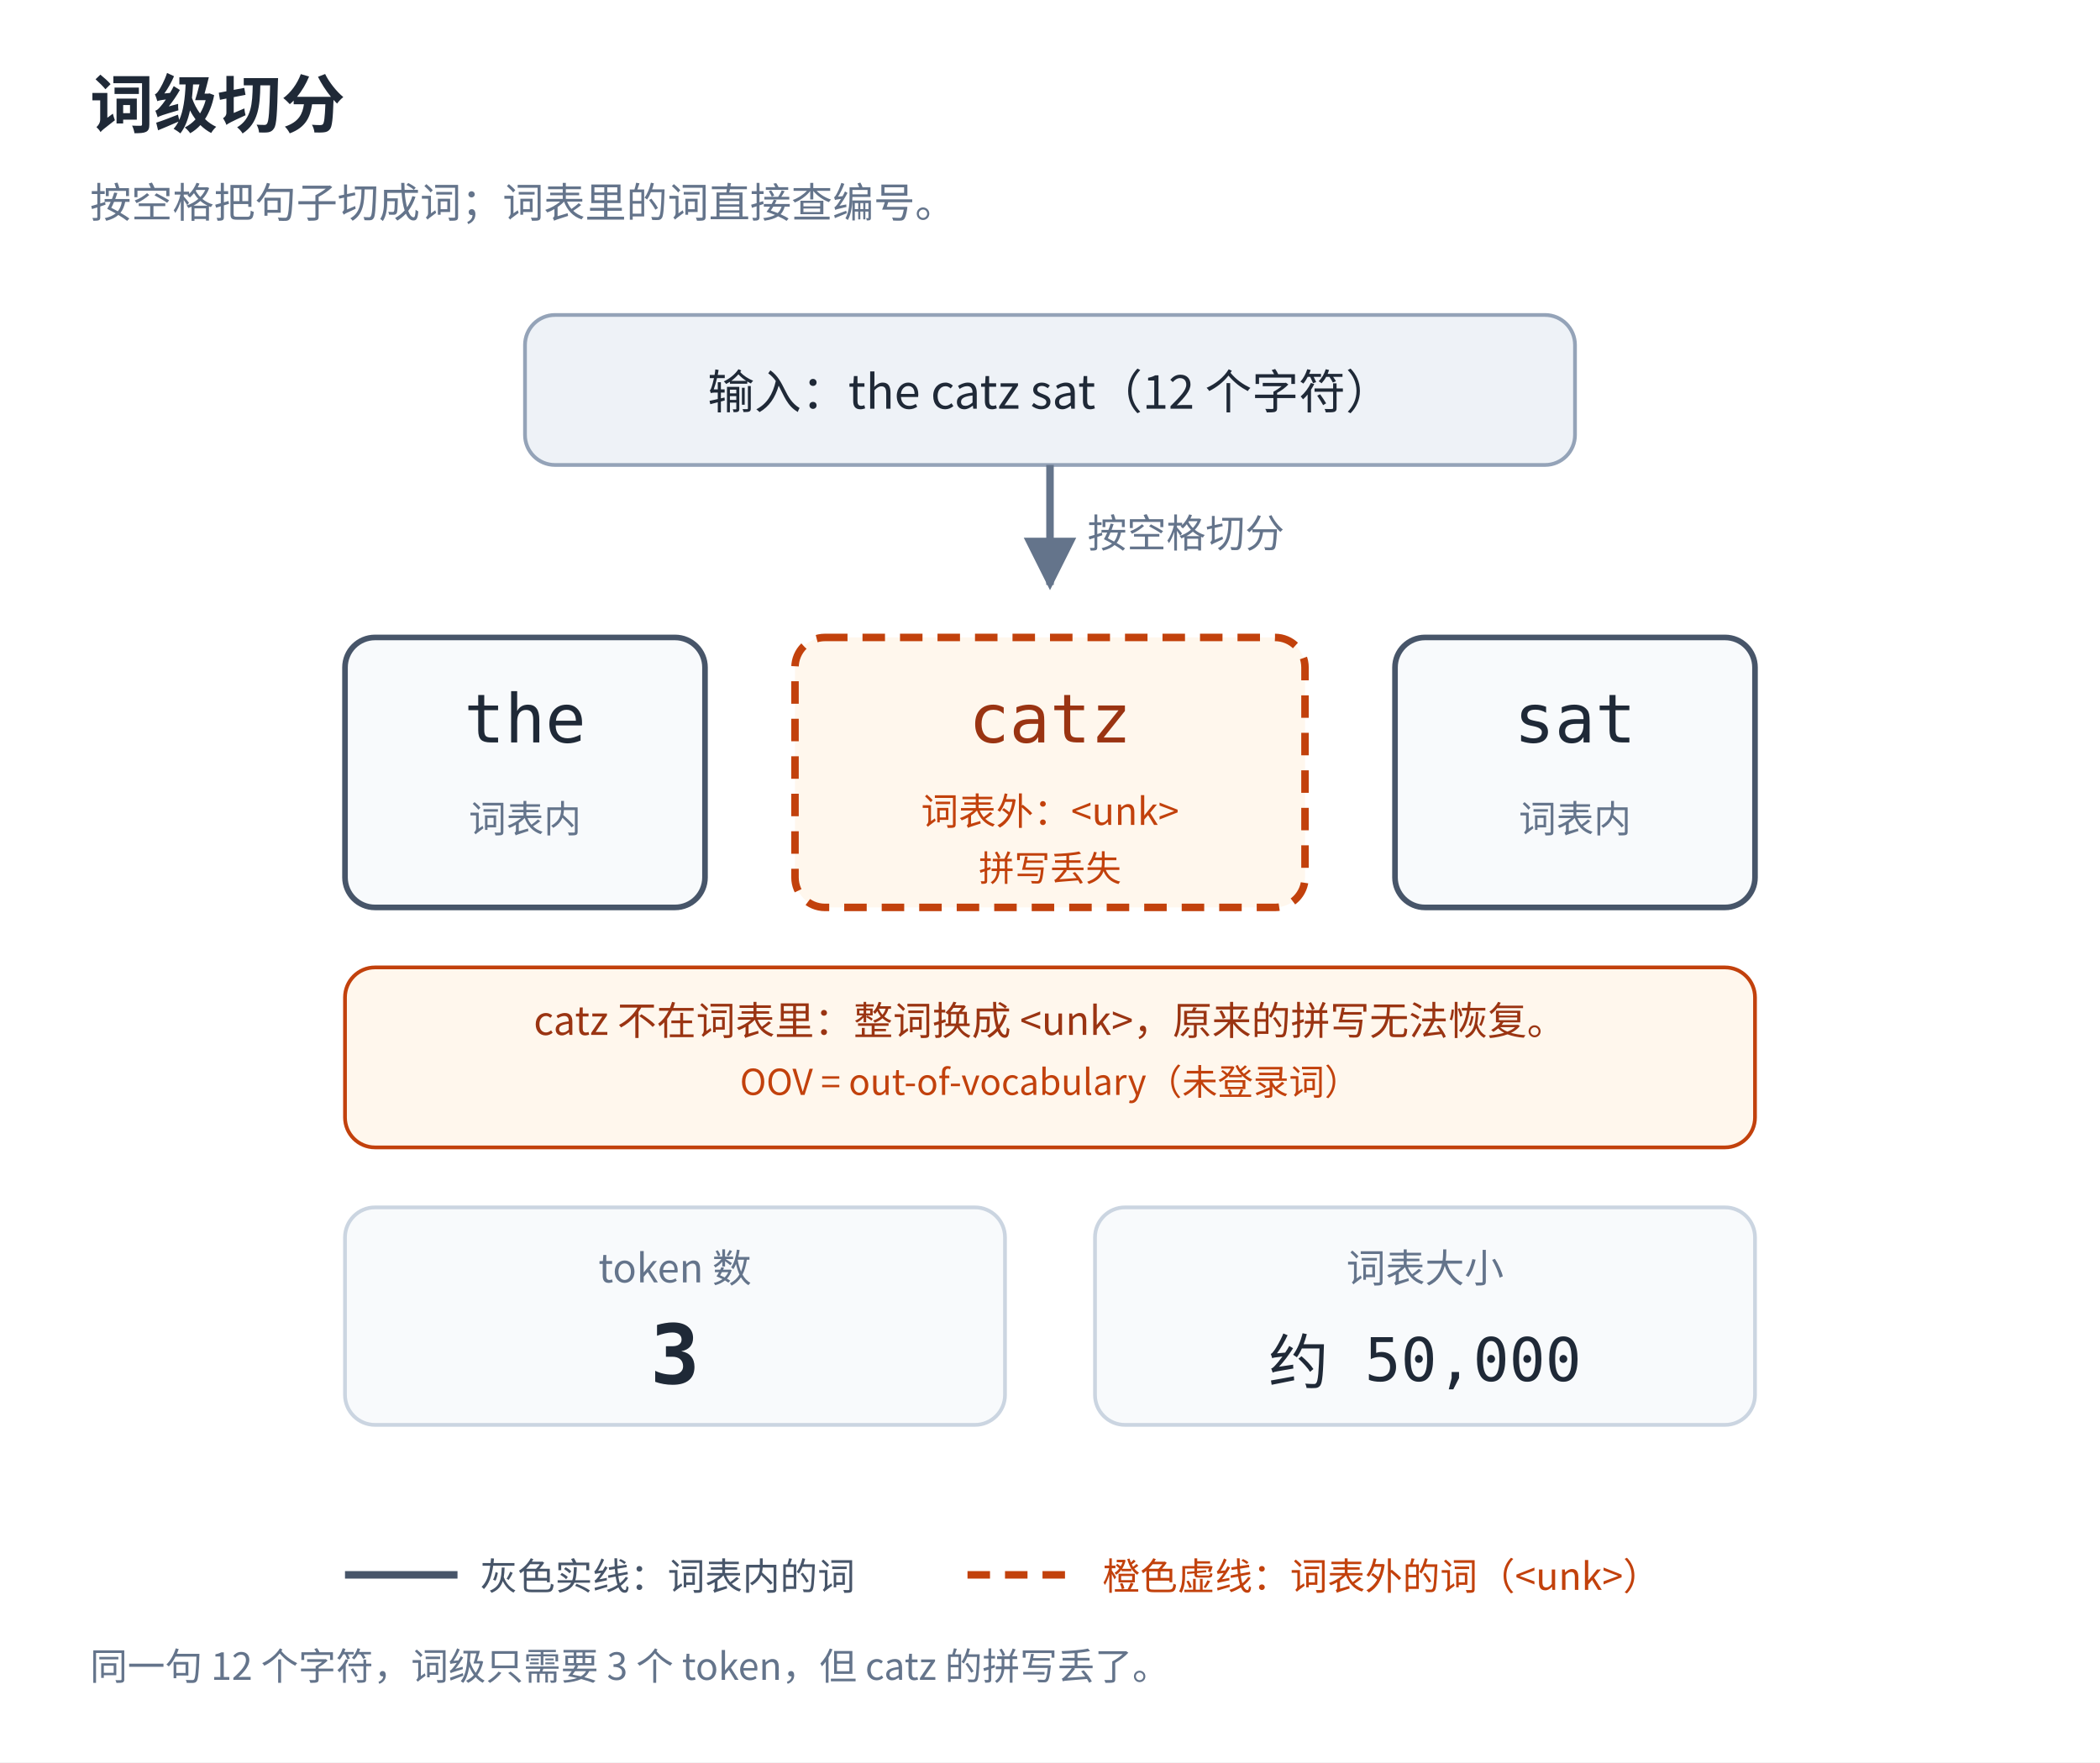
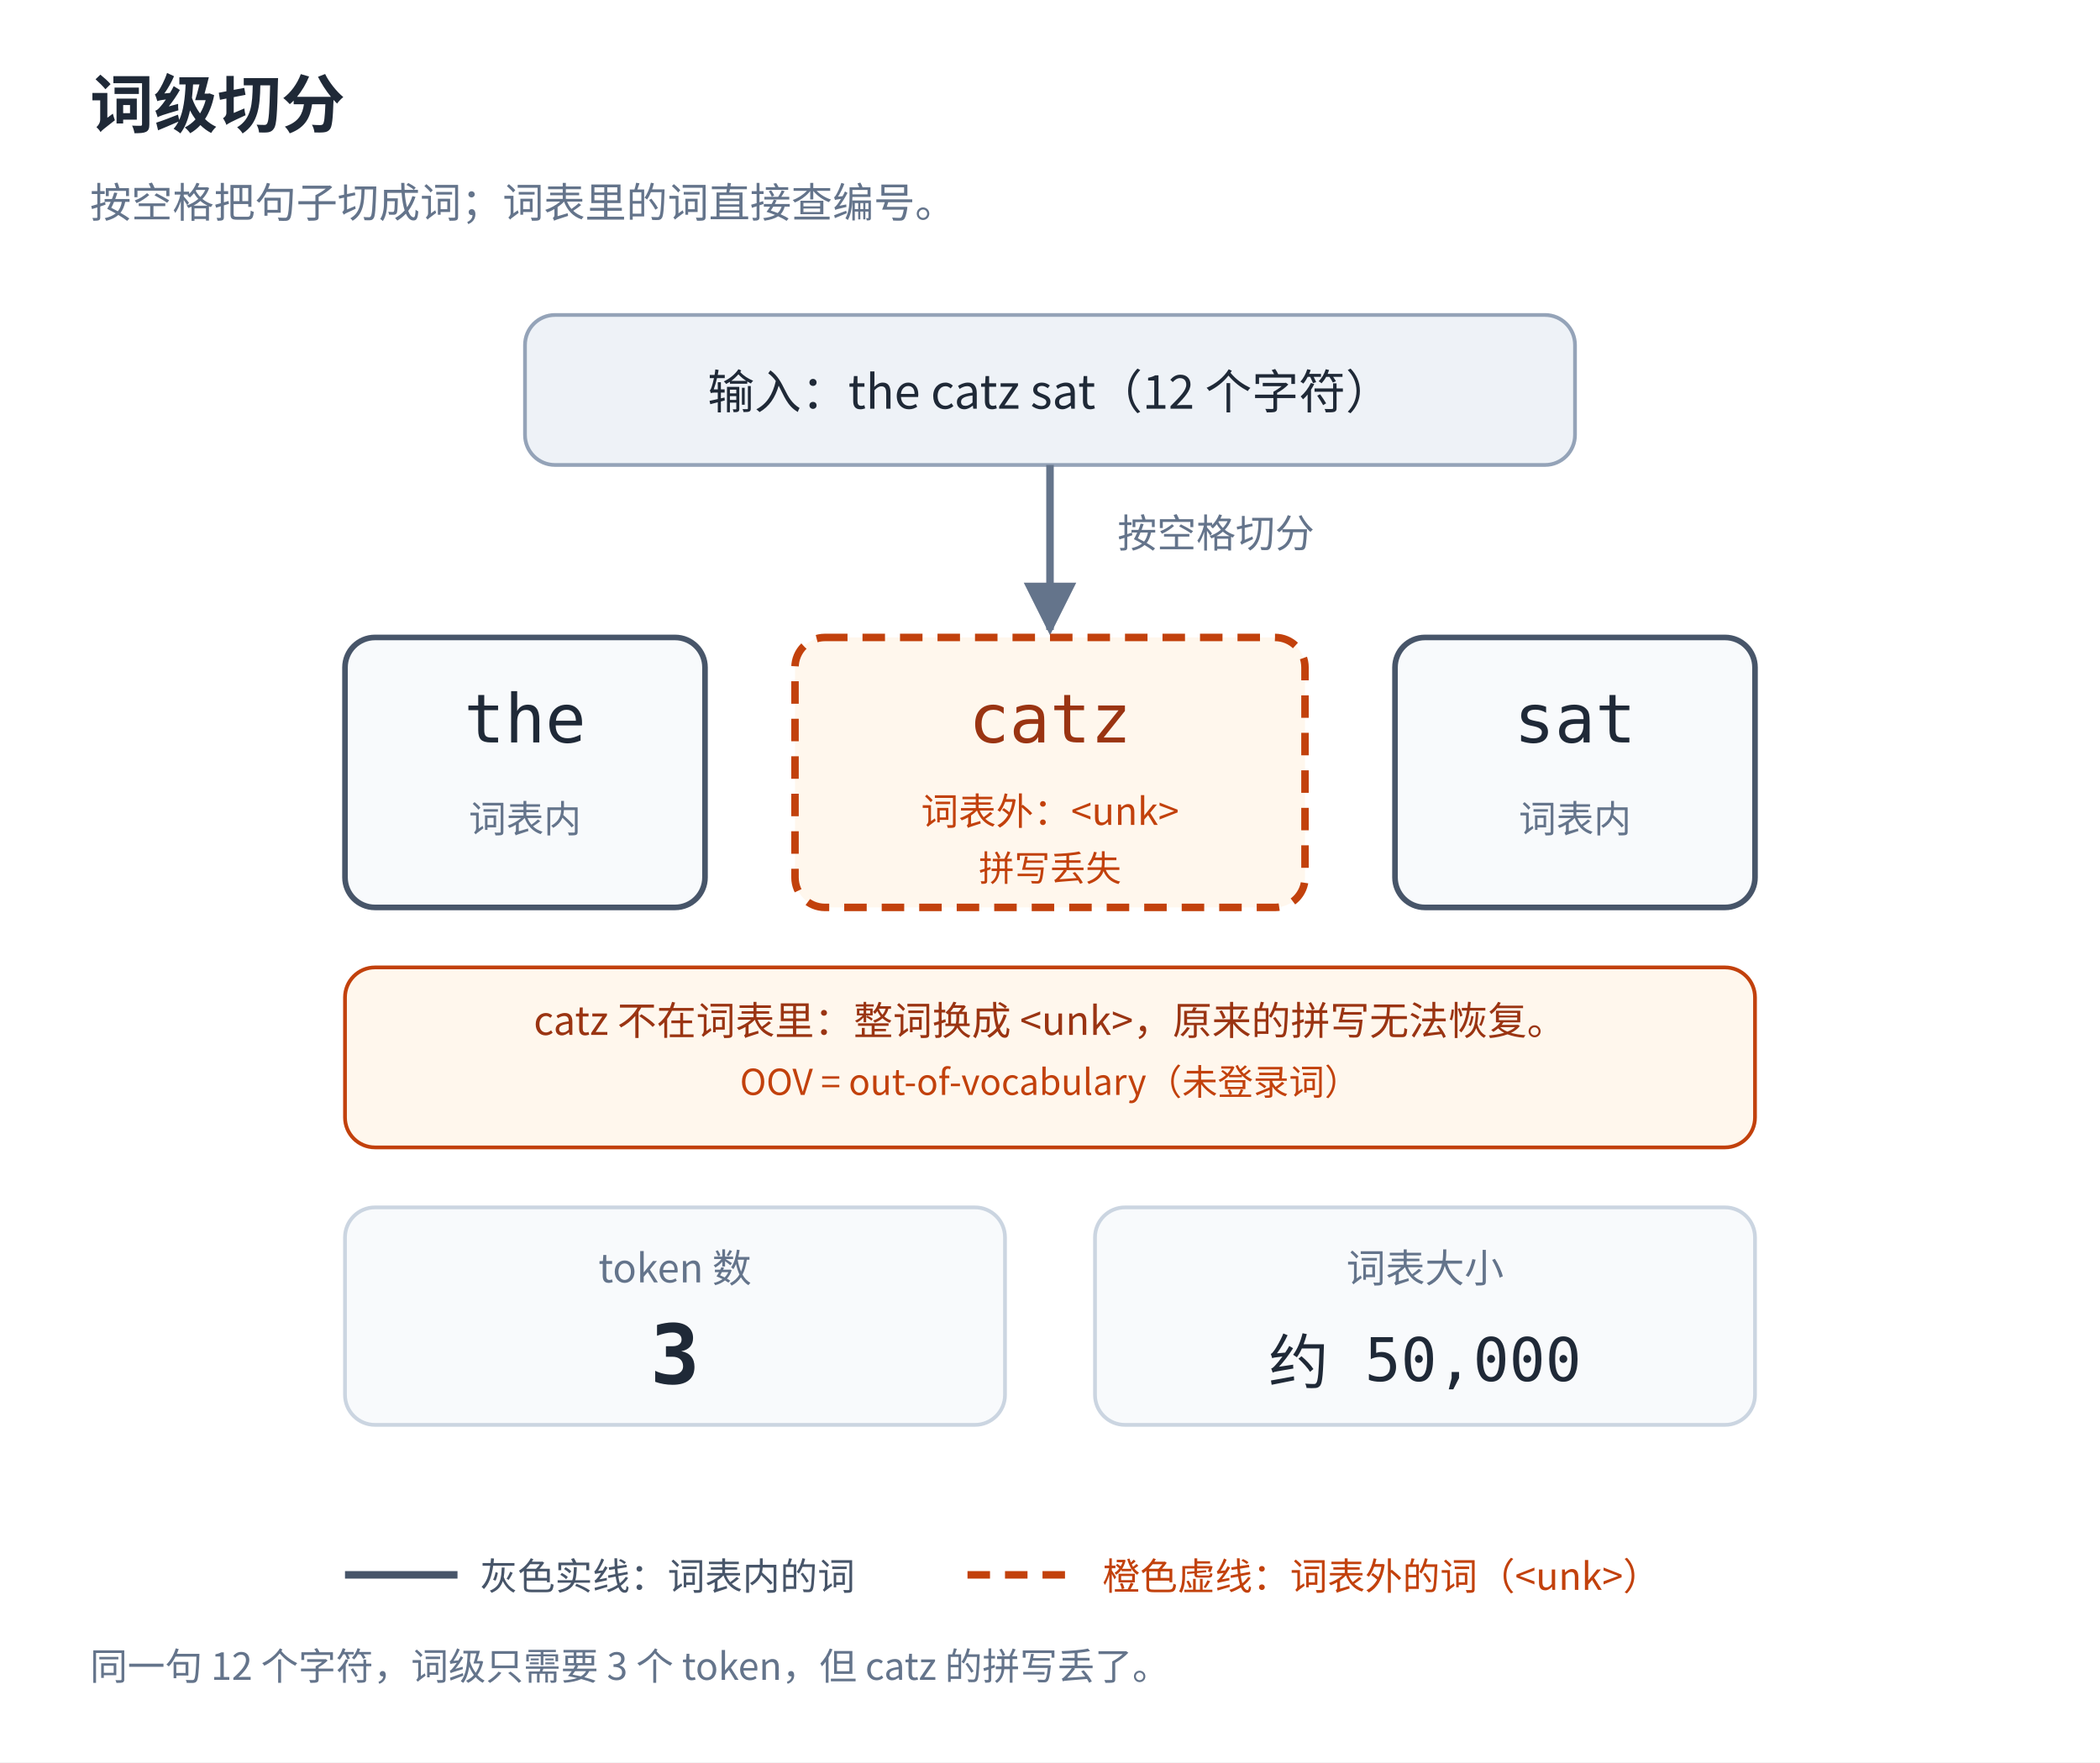
<svg xmlns="http://www.w3.org/2000/svg" viewBox="0 0 560 470" role="img" aria-labelledby="title desc">
  <rect width="560" height="470" fill="#ffffff" />
  <text x="24" y="34" font-family="system-ui, 'Noto Sans CJK SC', sans-serif" font-size="17" font-weight="600" fill="#1f2937">词级切分</text>
  <text x="24" y="58" font-family="system-ui, 'Noto Sans CJK SC', sans-serif" font-size="11" fill="#64748b">按空格把句子切成词；词表里的词直接查编号。</text>
  <rect x="140" y="84" width="280" height="40" rx="8" fill="#eef2f7" stroke="#94a3b8" />
  <text x="280" y="109" text-anchor="middle" font-family="system-ui, 'Noto Sans CJK SC', sans-serif" font-size="12.5" fill="#1f2937">输入：the catz sat（12 个字符）</text>
-   <line x1="280" y1="124" x2="280" y2="156" stroke="#64748b" stroke-width="2" marker-end="url(#arrow)" />
-   <text x="290" y="146" font-family="system-ui, 'Noto Sans CJK SC', sans-serif" font-size="10.5" fill="#64748b">按空格切分</text>
+   <line x1="280" y1="124" x2="280" y2="168" stroke="#64748b" stroke-width="2" marker-end="url(#arrow)" />
+   <text x="298" y="146" font-family="system-ui, 'Noto Sans CJK SC', sans-serif" font-size="10.5" fill="#64748b">按空格切分</text>
  <rect x="92" y="170" width="96" height="72" rx="8" fill="#f8fafc" stroke="#475569" stroke-width="1.5" />
  <text x="140" y="198" text-anchor="middle" font-family="ui-monospace, monospace" font-size="18" fill="#1f2937">the</text>
  <text x="140" y="222" text-anchor="middle" font-family="system-ui, 'Noto Sans CJK SC', sans-serif" font-size="10" fill="#64748b">词表内</text>
  <rect x="212" y="170" width="136" height="72" rx="8" fill="#fff7ed" stroke="#c2410c" stroke-width="2" stroke-dasharray="6 4" />
  <text x="280" y="198" text-anchor="middle" font-family="ui-monospace, monospace" font-size="18" fill="#9a3412">catz</text>
  <text x="280" y="220" text-anchor="middle" font-family="system-ui, 'Noto Sans CJK SC', sans-serif" font-size="10" fill="#c2410c">词表外：&lt;unk&gt;</text>
  <text x="280" y="235" text-anchor="middle" font-family="system-ui, 'Noto Sans CJK SC', sans-serif" font-size="9.5" fill="#c2410c">拼写丢失</text>
  <rect x="372" y="170" width="96" height="72" rx="8" fill="#f8fafc" stroke="#475569" stroke-width="1.5" />
  <text x="420" y="198" text-anchor="middle" font-family="ui-monospace, monospace" font-size="18" fill="#1f2937">sat</text>
  <text x="420" y="222" text-anchor="middle" font-family="system-ui, 'Noto Sans CJK SC', sans-serif" font-size="10" fill="#64748b">词表内</text>
  <rect x="92" y="258" width="376" height="48" rx="8" fill="#fff7ed" stroke="#c2410c" />
  <text x="280" y="276" text-anchor="middle" font-family="system-ui, 'Noto Sans CJK SC', sans-serif" font-size="10.5" fill="#9a3412">catz 不在词表里：整词换成 &lt;unk&gt;，原来的拼写无法恢复。</text>
  <text x="280" y="292" text-anchor="middle" font-family="system-ui, 'Noto Sans CJK SC', sans-serif" font-size="9.5" fill="#c2410c">OOV = out-of-vocabulary（未登录词）</text>
  <rect x="92" y="322" width="176" height="58" rx="8" fill="#f8fafc" stroke="#cbd5e1" />
  <text x="180" y="342" text-anchor="middle" font-family="system-ui, 'Noto Sans CJK SC', sans-serif" font-size="10.5" fill="#64748b">token 数</text>
  <text x="180" y="369" text-anchor="middle" font-family="ui-monospace, monospace" font-size="22" font-weight="600" fill="#1f2937">3</text>
  <rect x="292" y="322" width="176" height="58" rx="8" fill="#f8fafc" stroke="#cbd5e1" />
  <text x="380" y="342" text-anchor="middle" font-family="system-ui, 'Noto Sans CJK SC', sans-serif" font-size="10.5" fill="#64748b">词表大小</text>
  <text x="380" y="369" text-anchor="middle" font-family="ui-monospace, monospace" font-size="16" fill="#1f2937">约 50,000</text>
  <line x1="92" y1="420" x2="122" y2="420" stroke="#475569" stroke-width="2" />
  <text x="128" y="424" font-family="system-ui, 'Noto Sans CJK SC', sans-serif" font-size="10" fill="#475569">灰色实线：词表内的词</text>
  <line x1="258" y1="420" x2="288" y2="420" stroke="#c2410c" stroke-width="2" stroke-dasharray="6 4" />
  <text x="294" y="424" font-family="system-ui, 'Noto Sans CJK SC', sans-serif" font-size="10" fill="#c2410c">橙色虚线：词表外的词（&lt;unk&gt;）</text>
  <text x="24" y="448" font-family="system-ui, 'Noto Sans CJK SC', sans-serif" font-size="10" fill="#64748b">同一句 12 个字符，词级只需要 3 个 token，但 catz 的拼写丢了。</text>
  <defs>
    <marker id="arrow" viewBox="0 0 10 10" refX="9" refY="5" markerWidth="7" markerHeight="7" orient="auto-start-reverse">
      <path d="M 0 0 L 10 5 L 0 10 z" fill="#64748b" />
    </marker>
  </defs>
</svg>
